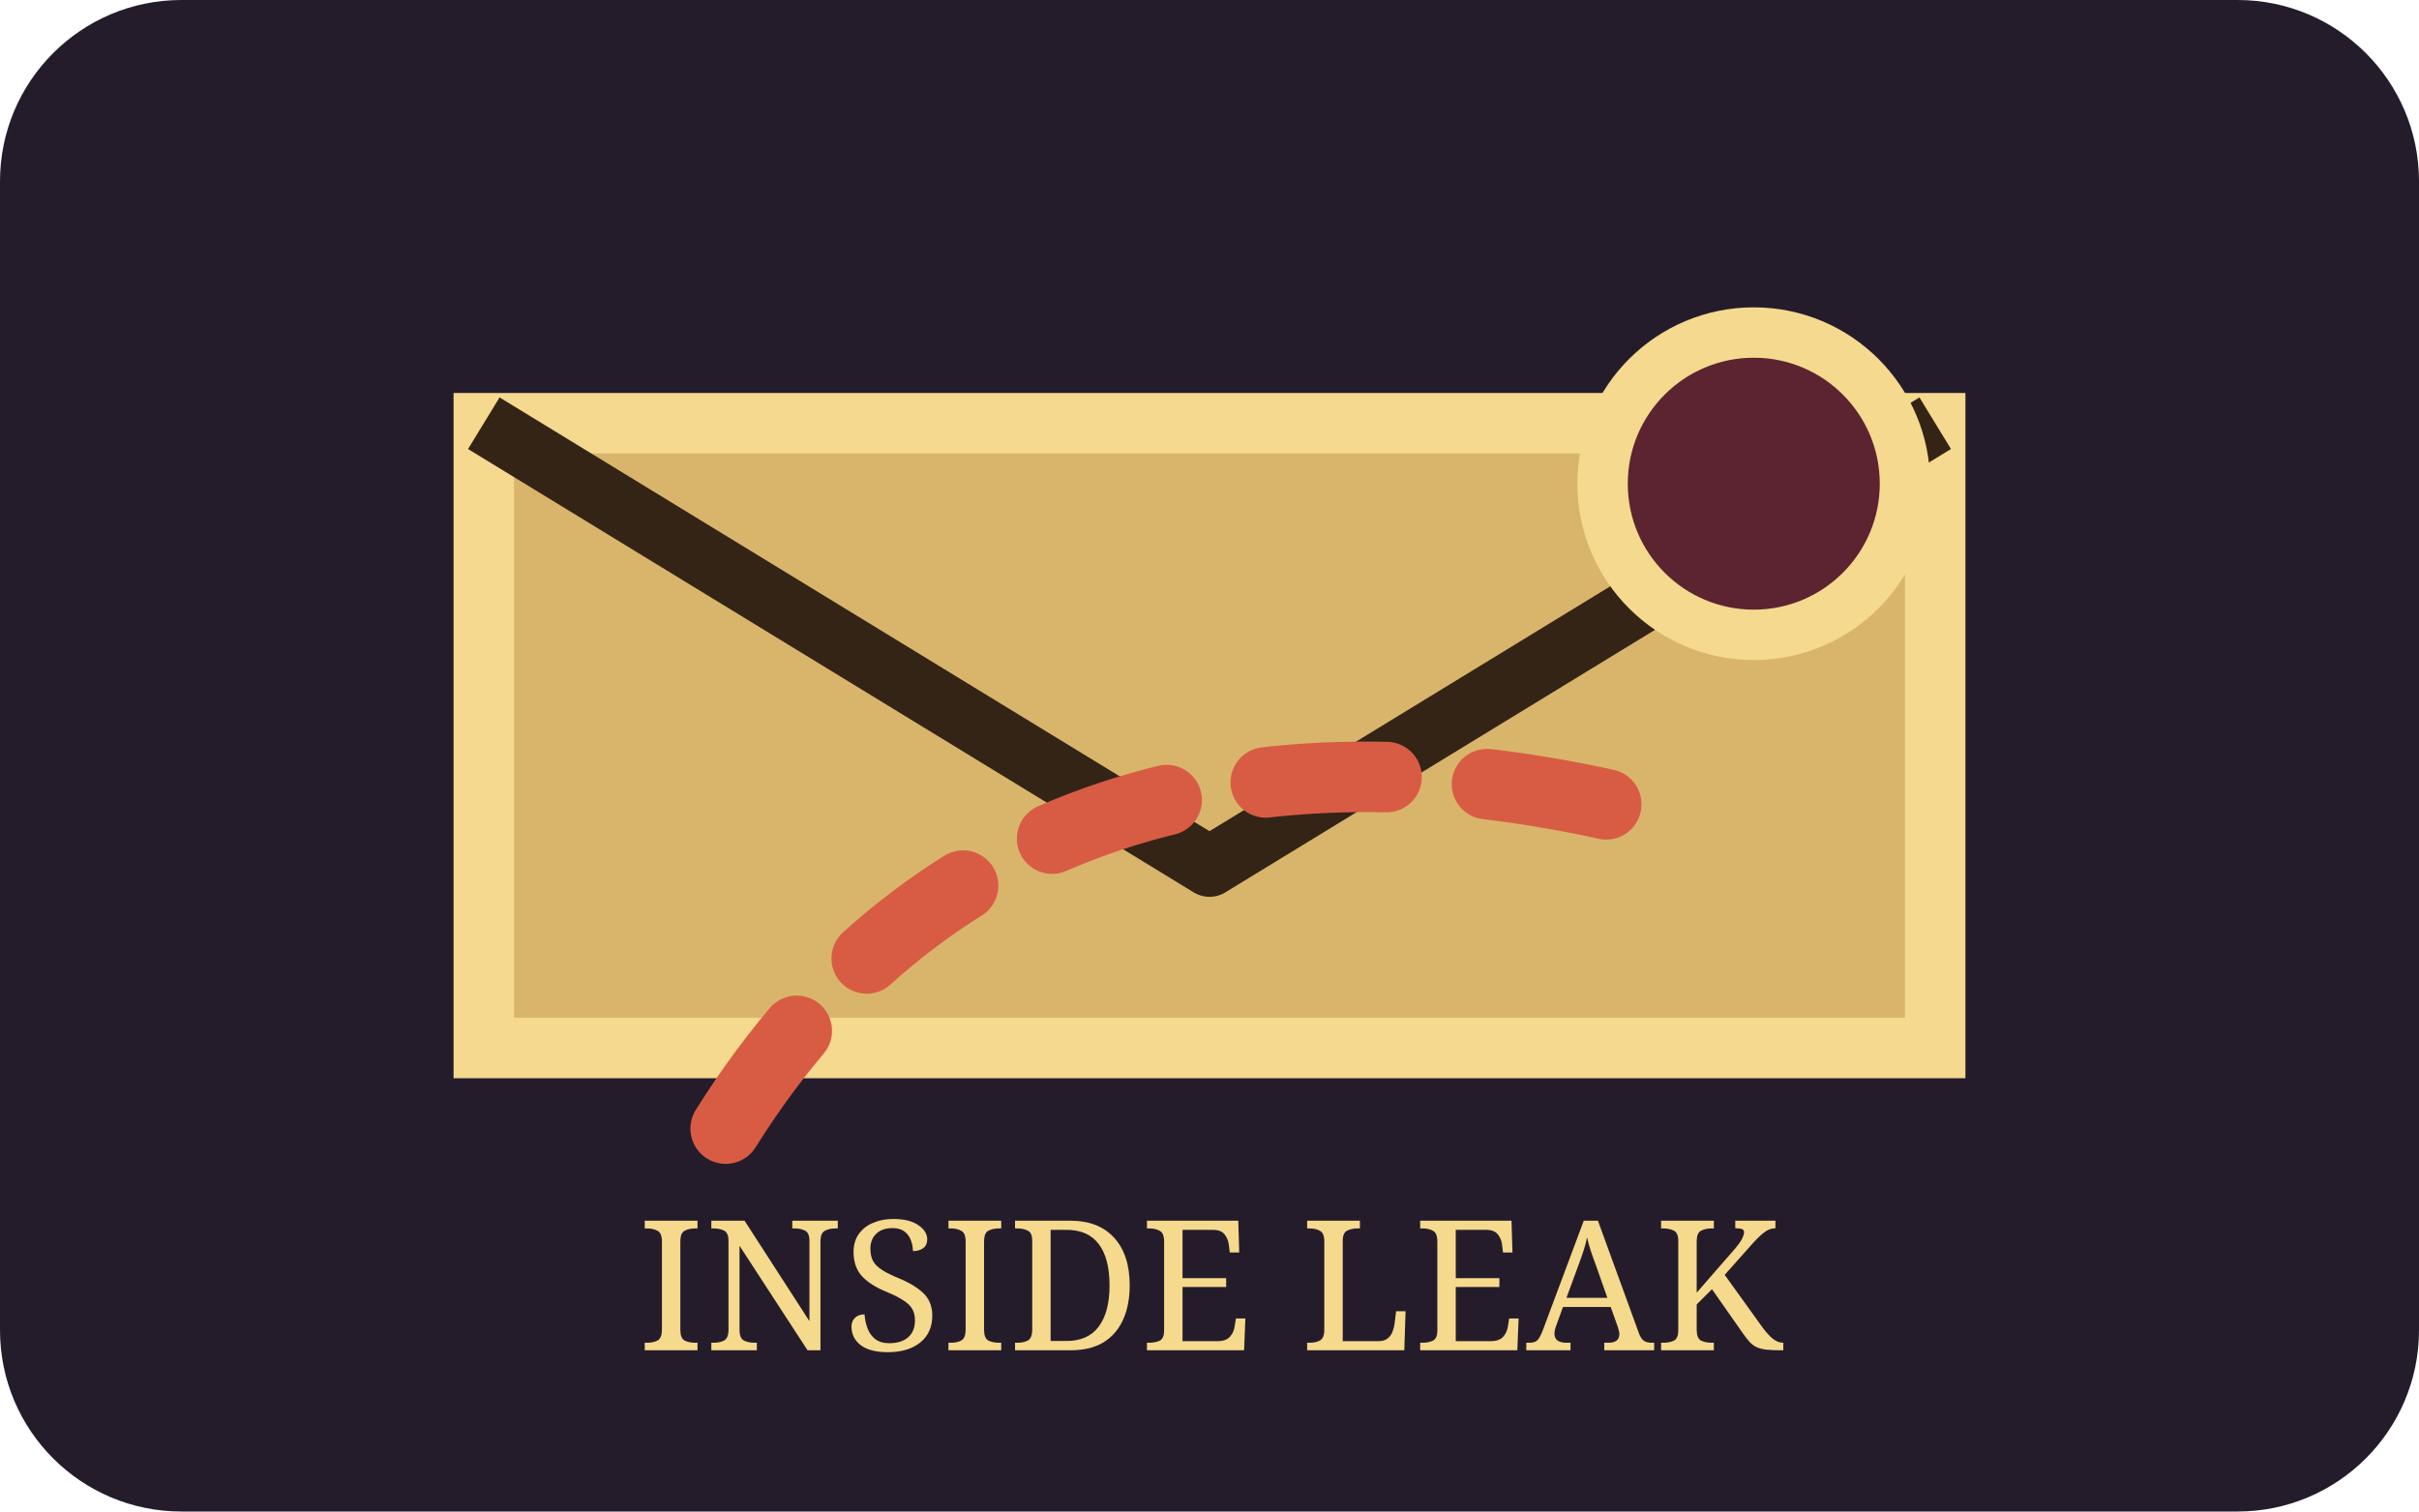
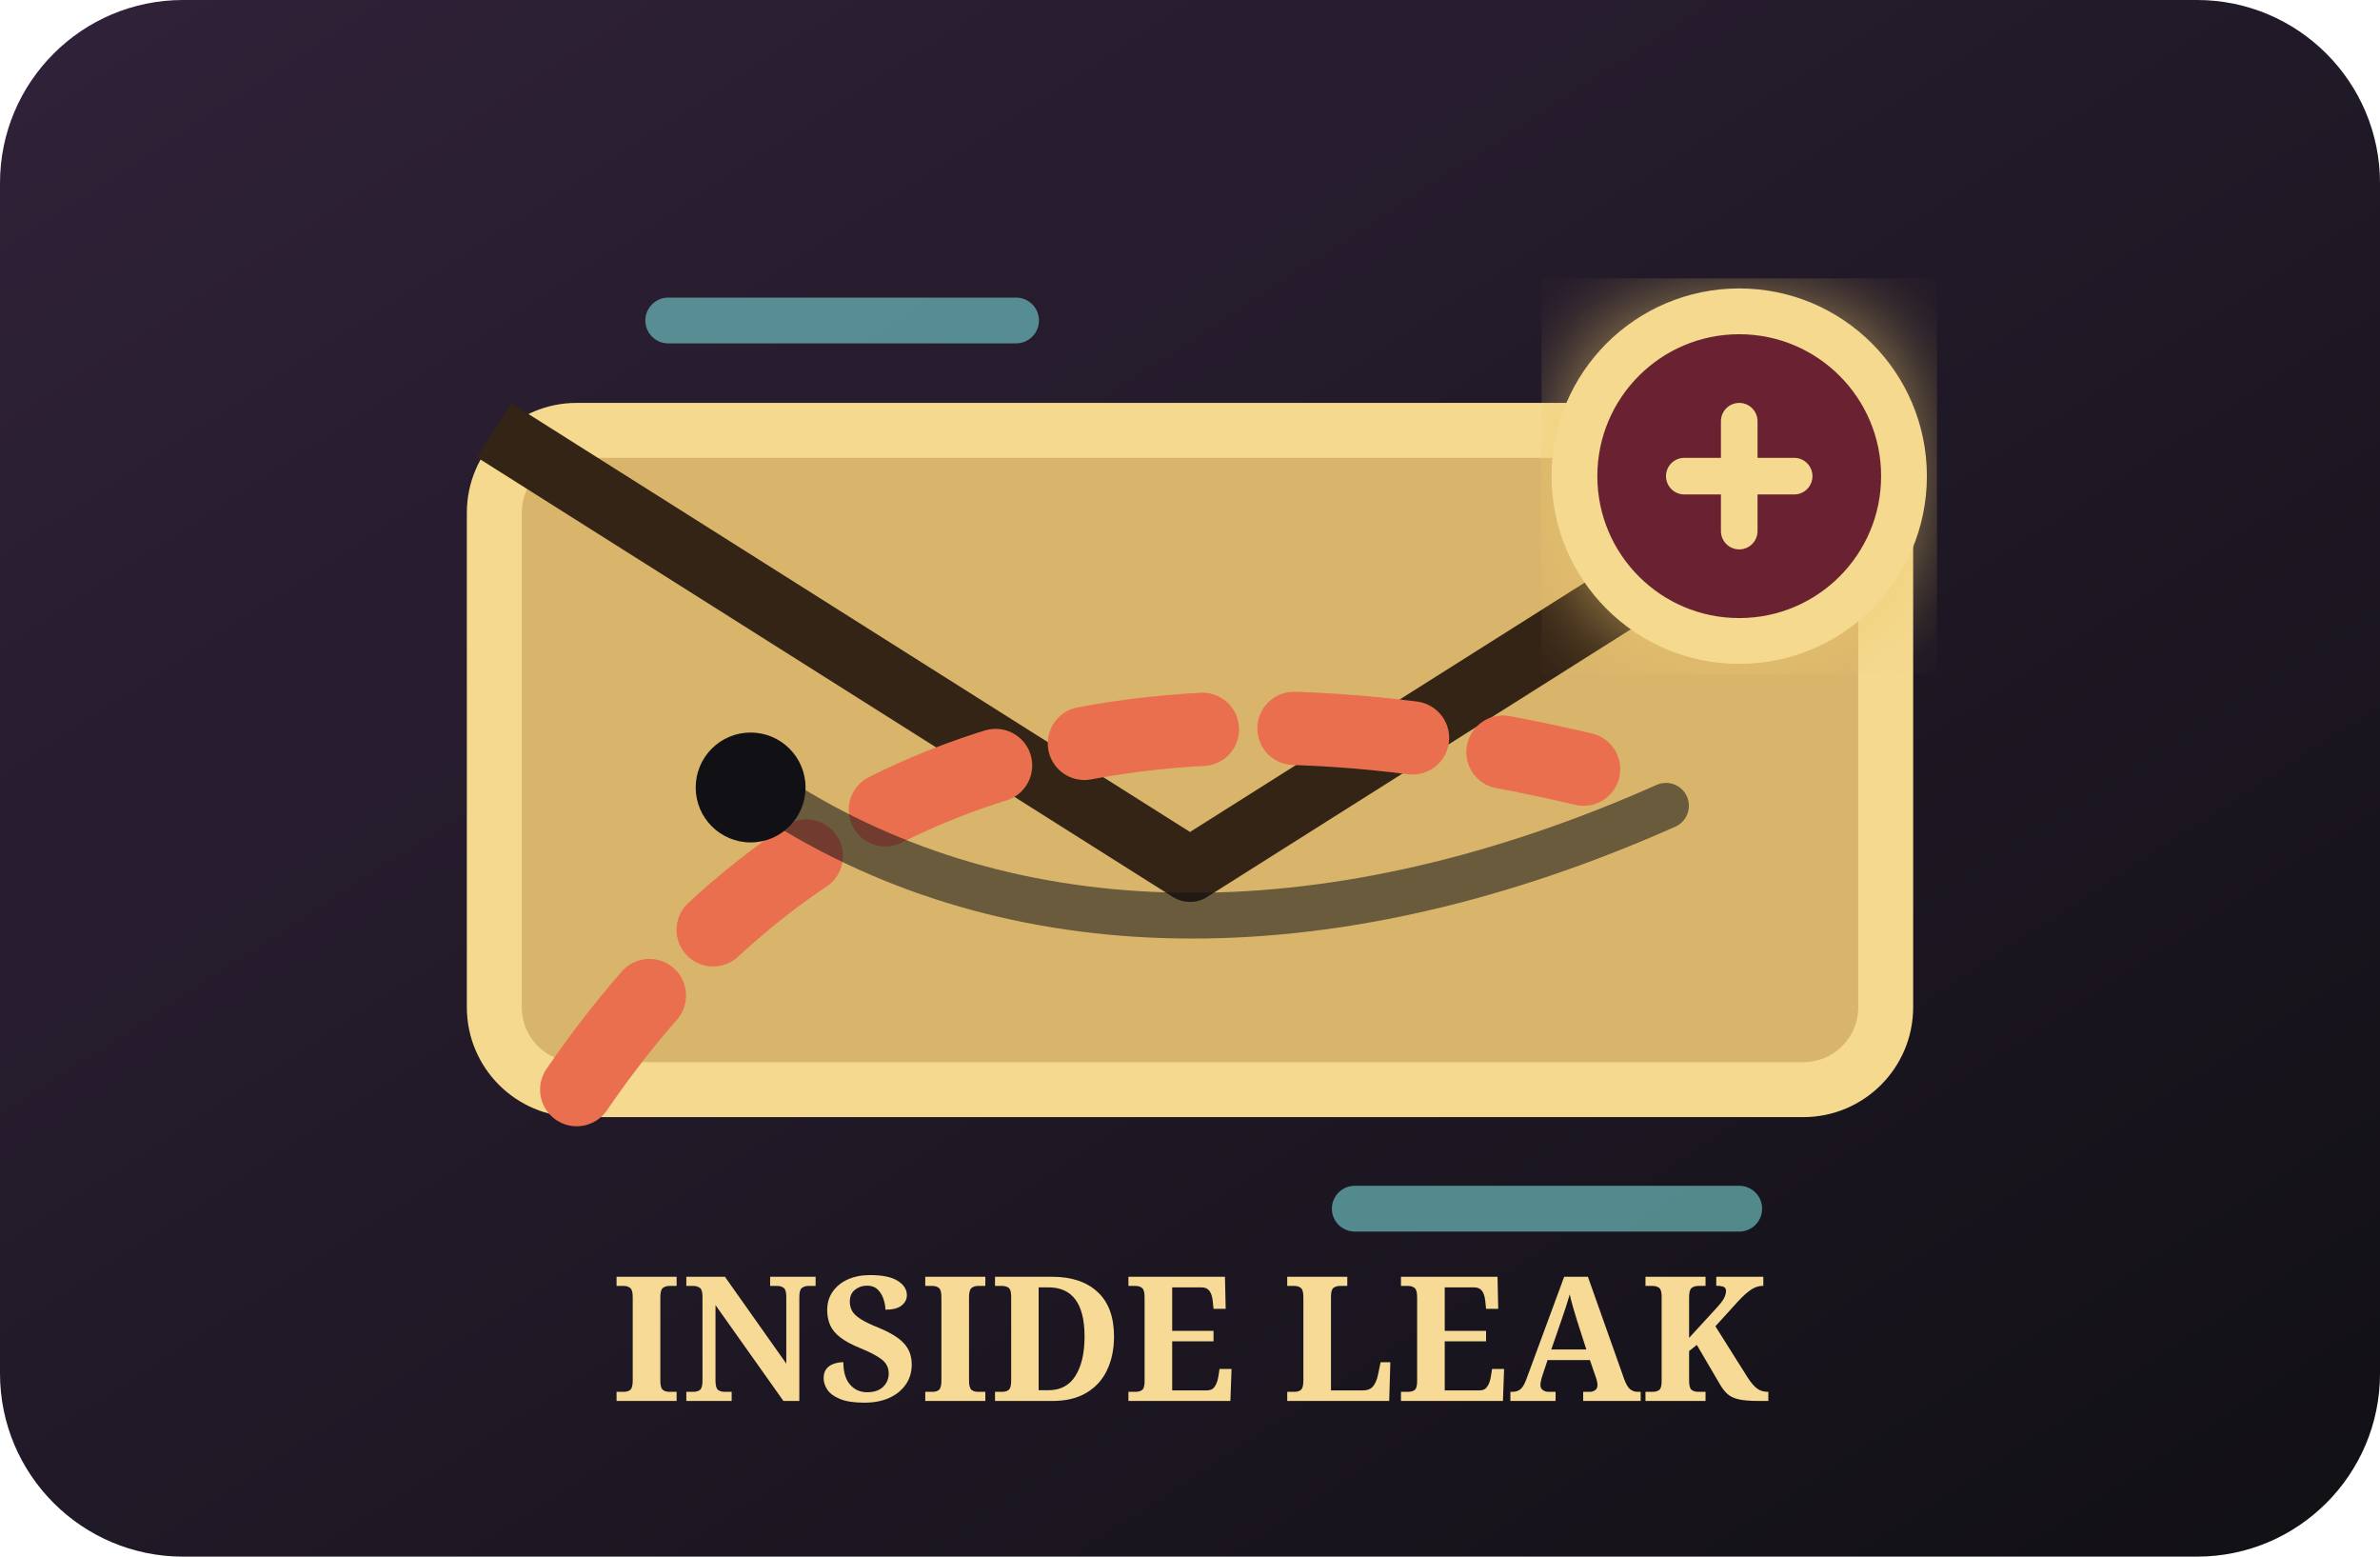
- <svg xmlns="http://www.w3.org/2000/svg" viewBox="0 0 240 150">
-   <rect width="240" height="150" rx="18" fill="#251c2b" />
-   <path d="M48 104h144V42H48z" fill="#d9b56c" stroke="#f4d98f" stroke-width="6" />
-   <path d="M48 42l72 44 72-44" fill="none" stroke="#342416" stroke-width="6" stroke-linejoin="round" />
-   <path d="M72 112c20-32 54-42 96-30" fill="none" stroke="#d85c44" stroke-width="7" stroke-linecap="round" stroke-dasharray="12 10" />
-   <circle cx="174" cy="48" r="15" fill="#5c2430" stroke="#f4d98f" stroke-width="5" />
-   <text x="120" y="134" text-anchor="middle" font-family="Georgia,serif" font-size="18" fill="#f5d98d">INSIDE LEAK</text>
+ <svg xmlns="http://www.w3.org/2000/svg" viewBox="0 0 260 170">
+   <defs>
+     <linearGradient id="bg" y1="0" y2="1">
+       <stop offset="0" stop-color="#302239" />
+       <stop offset="1" stop-color="#111015" />
+     </linearGradient>
+     <filter id="sealGlow">
+       <feDropShadow dx="0" dy="0" stdDeviation="5" flood-color="#f1c96d" flood-opacity=".7" />
+     </filter>
+   </defs>
+   <rect width="260" height="170" rx="20" fill="url(#bg)" />
+   <rect x="54" y="47" width="152" height="72" rx="9" fill="#d9b56c" stroke="#f4d98f" stroke-width="6" />
+   <path d="M54 47l76 48 76-48" fill="none" stroke="#342416" stroke-width="7" stroke-linejoin="round" />
+   <path d="M63 119c24-35 59-47 110-35" fill="none" stroke="#e96f4e" stroke-width="8" stroke-linecap="round" stroke-dasharray="13 10" />
+   <circle cx="190" cy="52" r="18" fill="#6a2430" stroke="#f4d98f" stroke-width="5" filter="url(#sealGlow)" />
+   <path d="M184 52h12M190 46v12" stroke="#f4d98f" stroke-width="4" stroke-linecap="round" />
+   <path d="M73 35h38M148 132h42" stroke="#74d2d0" stroke-width="5" stroke-linecap="round" opacity=".62" />
+   <circle cx="82" cy="86" r="6" fill="#111015" />
+   <path d="M86 88c26 16 60 16 96 0" fill="none" stroke="#111015" stroke-width="5" stroke-linecap="round" opacity=".55" />
+   <text x="130" y="153" text-anchor="middle" font-family="Georgia,serif" font-size="19" font-weight="700" fill="#f6da95">INSIDE LEAK</text>
</svg>
